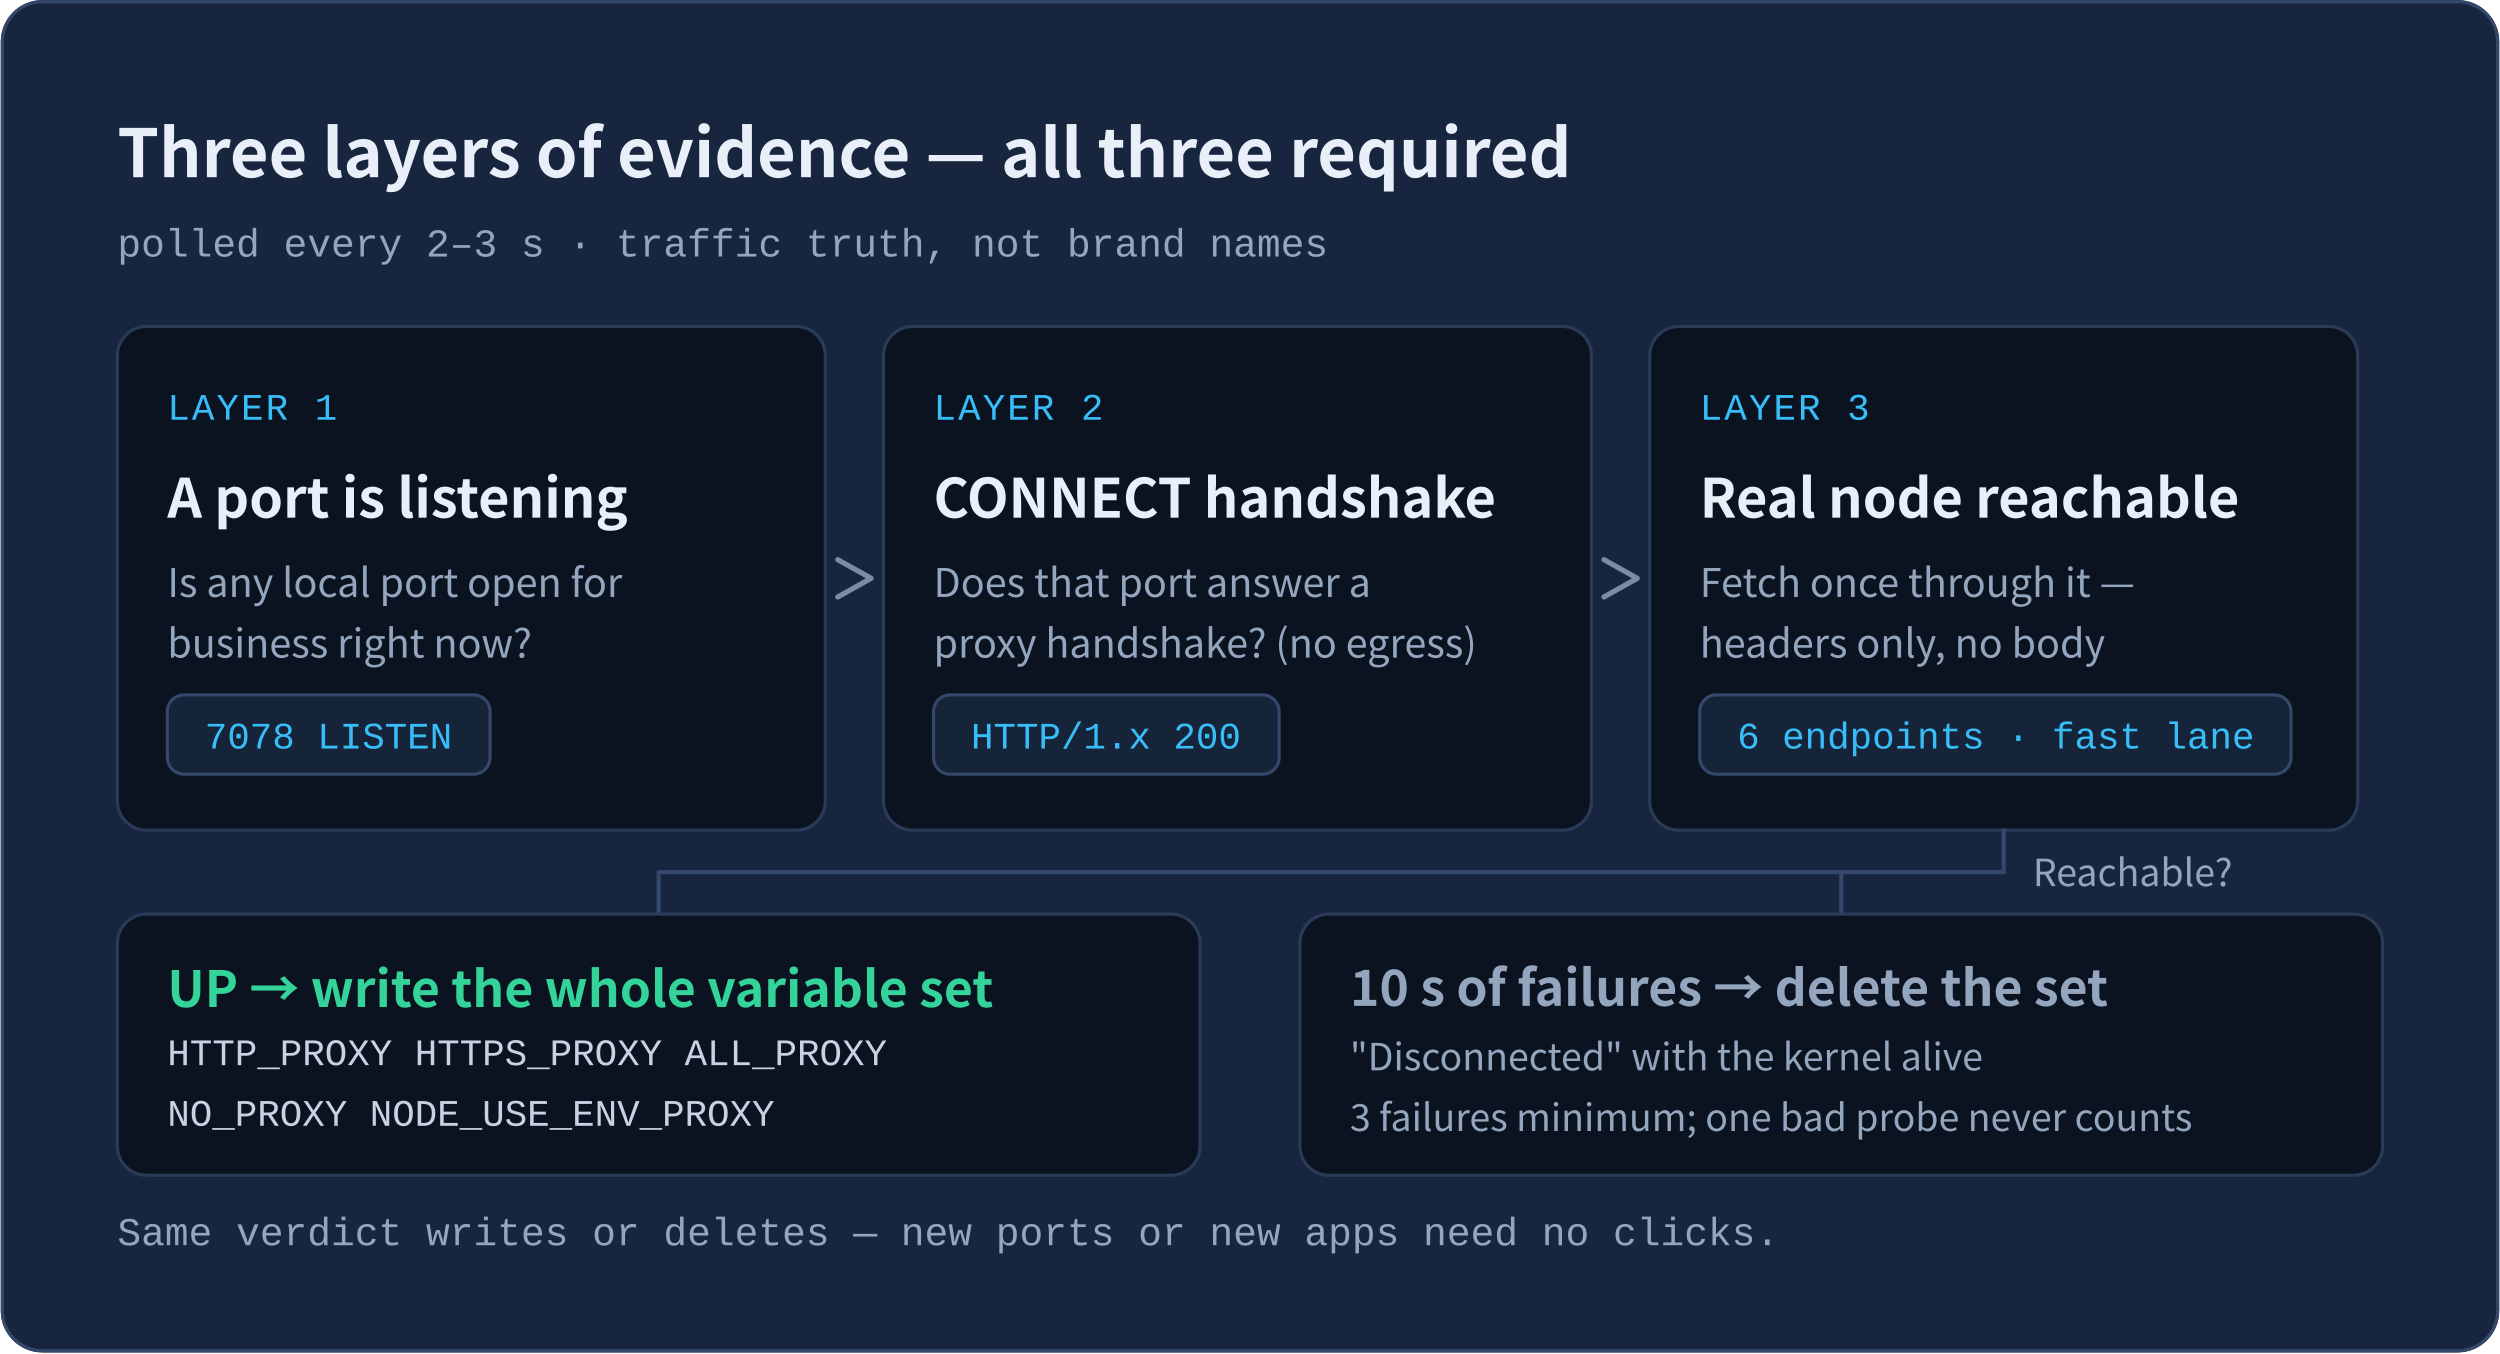
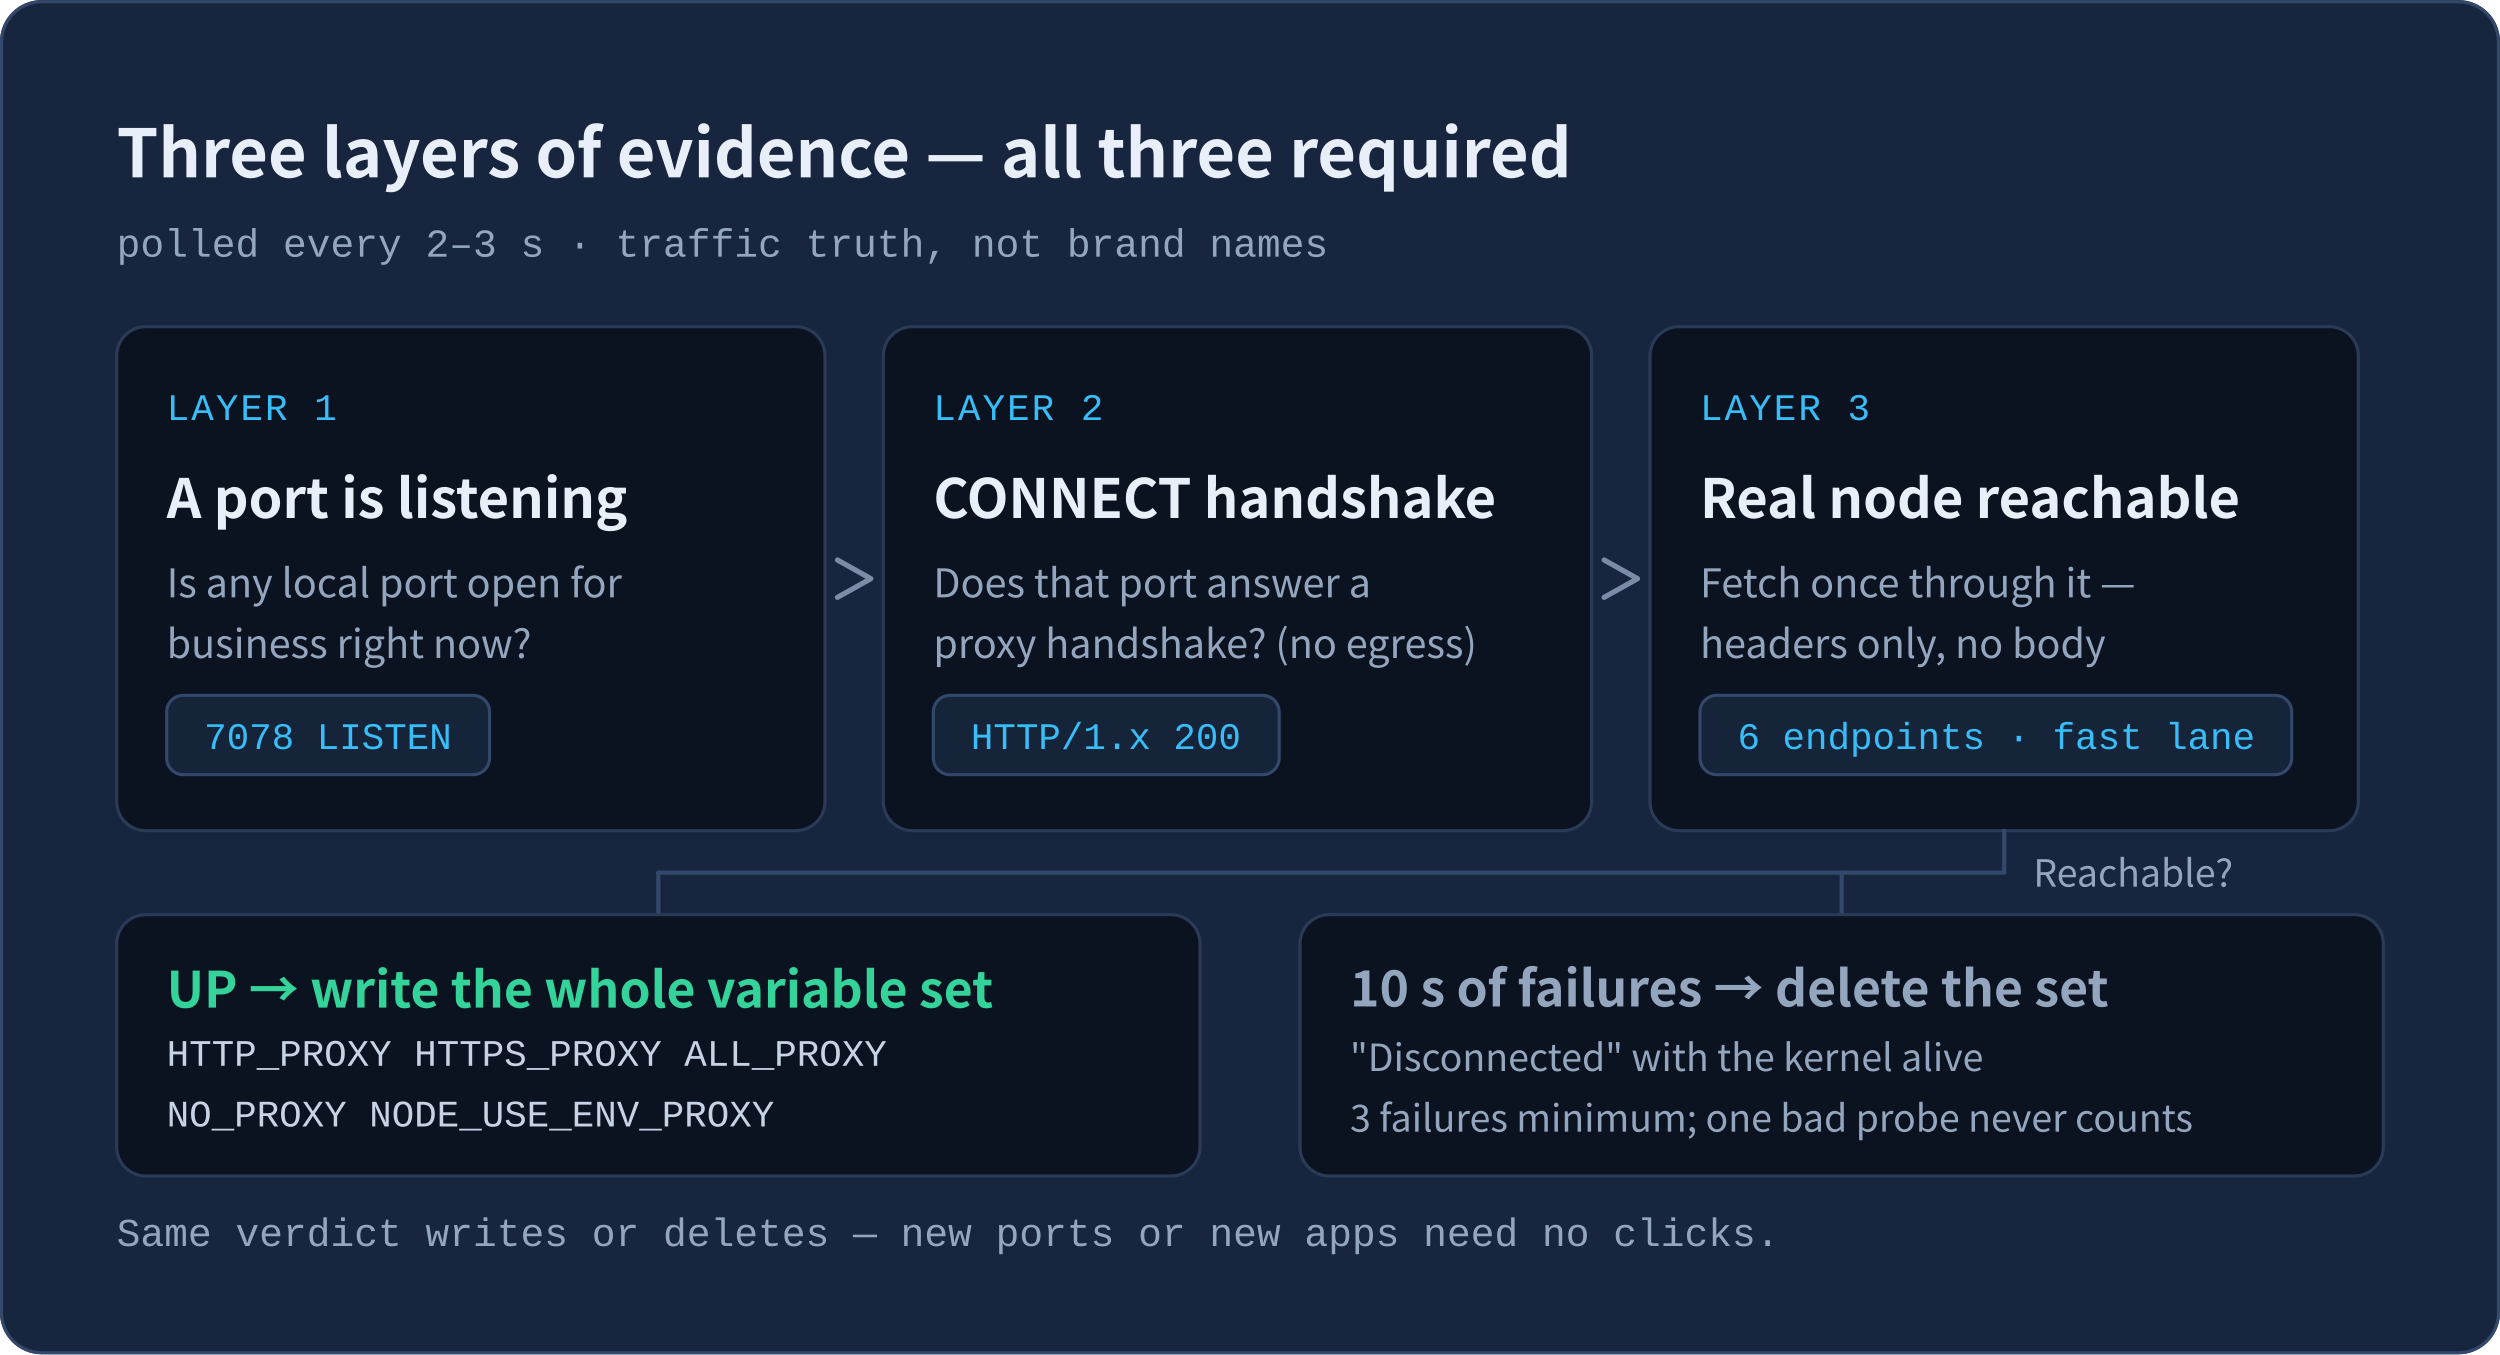
- <svg xmlns="http://www.w3.org/2000/svg" width="1200" height="649.6" viewBox="0 0 1200 650" role="img" aria-labelledby="mechTitle mechDesc" font-family="-apple-system, BlinkMacSystemFont, 'Segoe UI', 'PingFang SC', 'Noto Sans CJK SC', sans-serif">
-   <rect width="1200" height="649.6" rx="20" fill="#17263E" />
-   <rect x="0.75" y="0.84" width="1198.5" height="647.92" rx="19.25" fill="none" stroke="#33486B" stroke-width="1.5" />
+ <svg xmlns="http://www.w3.org/2000/svg" width="1200" height="650" viewBox="0 0 1200 650" role="img" aria-labelledby="mechTitle mechDesc" font-family="-apple-system, BlinkMacSystemFont, 'Segoe UI', 'PingFang SC', 'Noto Sans CJK SC', sans-serif">
+   <rect width="1200" height="650" rx="20" fill="#17263E" />
+   <rect x="0.75" y="0.84" width="1198.5" height="648.5" rx="19.25" fill="none" stroke="#33486B" stroke-width="1.5" />
  <g id="heading">
    <text x="56" y="85.12" font-size="32" font-weight="700" fill="#E9EFF8">Three layers of evidence — all three required</text>
    <text x="56" y="123.2" font-family="ui-monospace, SFMono-Regular, Menlo, Consolas, 'Liberation Mono', monospace" font-size="19" fill="#94A6BE">polled every 2–3 s · traffic truth, not brand names</text>
  </g>
  <g id="gates">
    <g id="gate-1">
      <rect x="56" y="156.8" width="340" height="241.92" rx="14" fill="#0B1220" stroke="#2A3B58" stroke-width="1.5" />
      <text x="80" y="201.6" font-family="ui-monospace, SFMono-Regular, Menlo, Consolas, 'Liberation Mono', monospace" font-size="18" fill="#38BDF8" letter-spacing="1">LAYER 1</text>
      <text x="80" y="248.64" font-size="26" font-weight="700" fill="#E9EFF8">A port is listening</text>
      <text x="80" y="286.72" font-size="19" fill="#94A6BE">Is any local port open for</text>
      <text x="80" y="315.84" font-size="19" fill="#94A6BE">business right now?</text>
      <rect x="80" y="333.76" width="155" height="38.08" rx="8" fill="#16243A" stroke="#33486B" stroke-width="1.5" />
      <text x="98" y="359.52" font-family="ui-monospace, SFMono-Regular, Menlo, Consolas, 'Liberation Mono', monospace" font-size="18" fill="#38BDF8">7078 LISTEN</text>
    </g>
    <g id="gate-2">
      <rect x="424" y="156.8" width="340" height="241.92" rx="14" fill="#0B1220" stroke="#2A3B58" stroke-width="1.5" />
      <text x="448" y="201.6" font-family="ui-monospace, SFMono-Regular, Menlo, Consolas, 'Liberation Mono', monospace" font-size="18" fill="#38BDF8" letter-spacing="1">LAYER 2</text>
      <text x="448" y="248.64" font-size="26" font-weight="700" fill="#E9EFF8">CONNECT handshake</text>
      <text x="448" y="286.72" font-size="19" fill="#94A6BE">Does that port answer a</text>
      <text x="448" y="315.84" font-size="19" fill="#94A6BE">proxy handshake? (no egress)</text>
      <rect x="448" y="333.76" width="166" height="38.08" rx="8" fill="#16243A" stroke="#33486B" stroke-width="1.5" />
      <text x="466" y="359.52" font-family="ui-monospace, SFMono-Regular, Menlo, Consolas, 'Liberation Mono', monospace" font-size="18" fill="#38BDF8">HTTP/1.x 200</text>
    </g>
    <g id="gate-3">
      <rect x="792" y="156.8" width="340" height="241.92" rx="14" fill="#0B1220" stroke="#2A3B58" stroke-width="1.5" />
      <text x="816" y="201.6" font-family="ui-monospace, SFMono-Regular, Menlo, Consolas, 'Liberation Mono', monospace" font-size="18" fill="#38BDF8" letter-spacing="1">LAYER 3</text>
      <text x="816" y="248.64" font-size="26" font-weight="700" fill="#E9EFF8">Real node reachable</text>
      <text x="816" y="286.72" font-size="19" fill="#94A6BE">Fetch once through it —</text>
      <text x="816" y="315.84" font-size="19" fill="#94A6BE">headers only, no body</text>
      <rect x="816" y="333.76" width="284" height="38.08" rx="8" fill="#16243A" stroke="#33486B" stroke-width="1.5" />
      <text x="834" y="359.52" font-family="ui-monospace, SFMono-Regular, Menlo, Consolas, 'Liberation Mono', monospace" font-size="18" fill="#38BDF8">6 endpoints · fast lane</text>
    </g>
  </g>
  <g id="flowarrows" fill="none" stroke="#7A8CA6" stroke-width="2.5" stroke-linecap="round" stroke-linejoin="round">
    <path d="M402 268.8L418 277.76L402 286.72" />
    <path d="M770 268.8L786 277.76L770 286.72" />
  </g>
  <g id="branch" fill="none" stroke="#33486B" stroke-width="2" stroke-linecap="round">
    <path d="M962 398.72L962 418.88" />
    <path d="M316 418.88L962 418.88" />
    <path d="M316 418.88L316 439.04" />
    <path d="M884 418.88L884 439.04" />
  </g>
  <text x="976" y="425.6" font-size="18" fill="#94A6BE">Reachable?</text>
  <g id="outcome">
    <g id="outcomeon">
      <rect x="56" y="439.04" width="520" height="125.44" rx="14" fill="#0B1220" stroke="#2A3B58" stroke-width="1.5" />
      <text x="80" y="473.2" dominant-baseline="central" font-size="24" font-weight="700" fill="#34D399">UP → write the whole variable set</text>
      <text x="80" y="506.8" dominant-baseline="central" font-family="ui-monospace, SFMono-Regular, Menlo, Consolas, 'Liberation Mono', monospace" font-size="18" fill="#C7D3E3">HTTP_PROXY  HTTPS_PROXY  ALL_PROXY</text>
      <text x="80" y="535.92" dominant-baseline="central" font-family="ui-monospace, SFMono-Regular, Menlo, Consolas, 'Liberation Mono', monospace" font-size="18" fill="#C7D3E3">NO_PROXY  NODE_USE_ENV_PROXY</text>
    </g>
    <g id="outcomeoff">
      <rect x="624" y="439.04" width="520" height="125.44" rx="14" fill="#0B1220" stroke="#2A3B58" stroke-width="1.5" />
      <text x="648" y="472.64" dominant-baseline="central" font-size="24" font-weight="700" fill="#94A6BE">10 s of failures → delete the set</text>
      <text x="648" y="506.24" dominant-baseline="central" font-size="18" fill="#94A6BE">"Disconnected" with the kernel alive</text>
      <text x="648" y="535.36" dominant-baseline="central" font-size="18" fill="#94A6BE">3 failures minimum; one bad probe never counts</text>
    </g>
  </g>
  <text x="56" y="598.08" font-family="ui-monospace, SFMono-Regular, Menlo, Consolas, 'Liberation Mono', monospace" font-size="19" fill="#94A6BE">Same verdict writes or deletes — new ports or new apps need no clicks.</text>
</svg>
